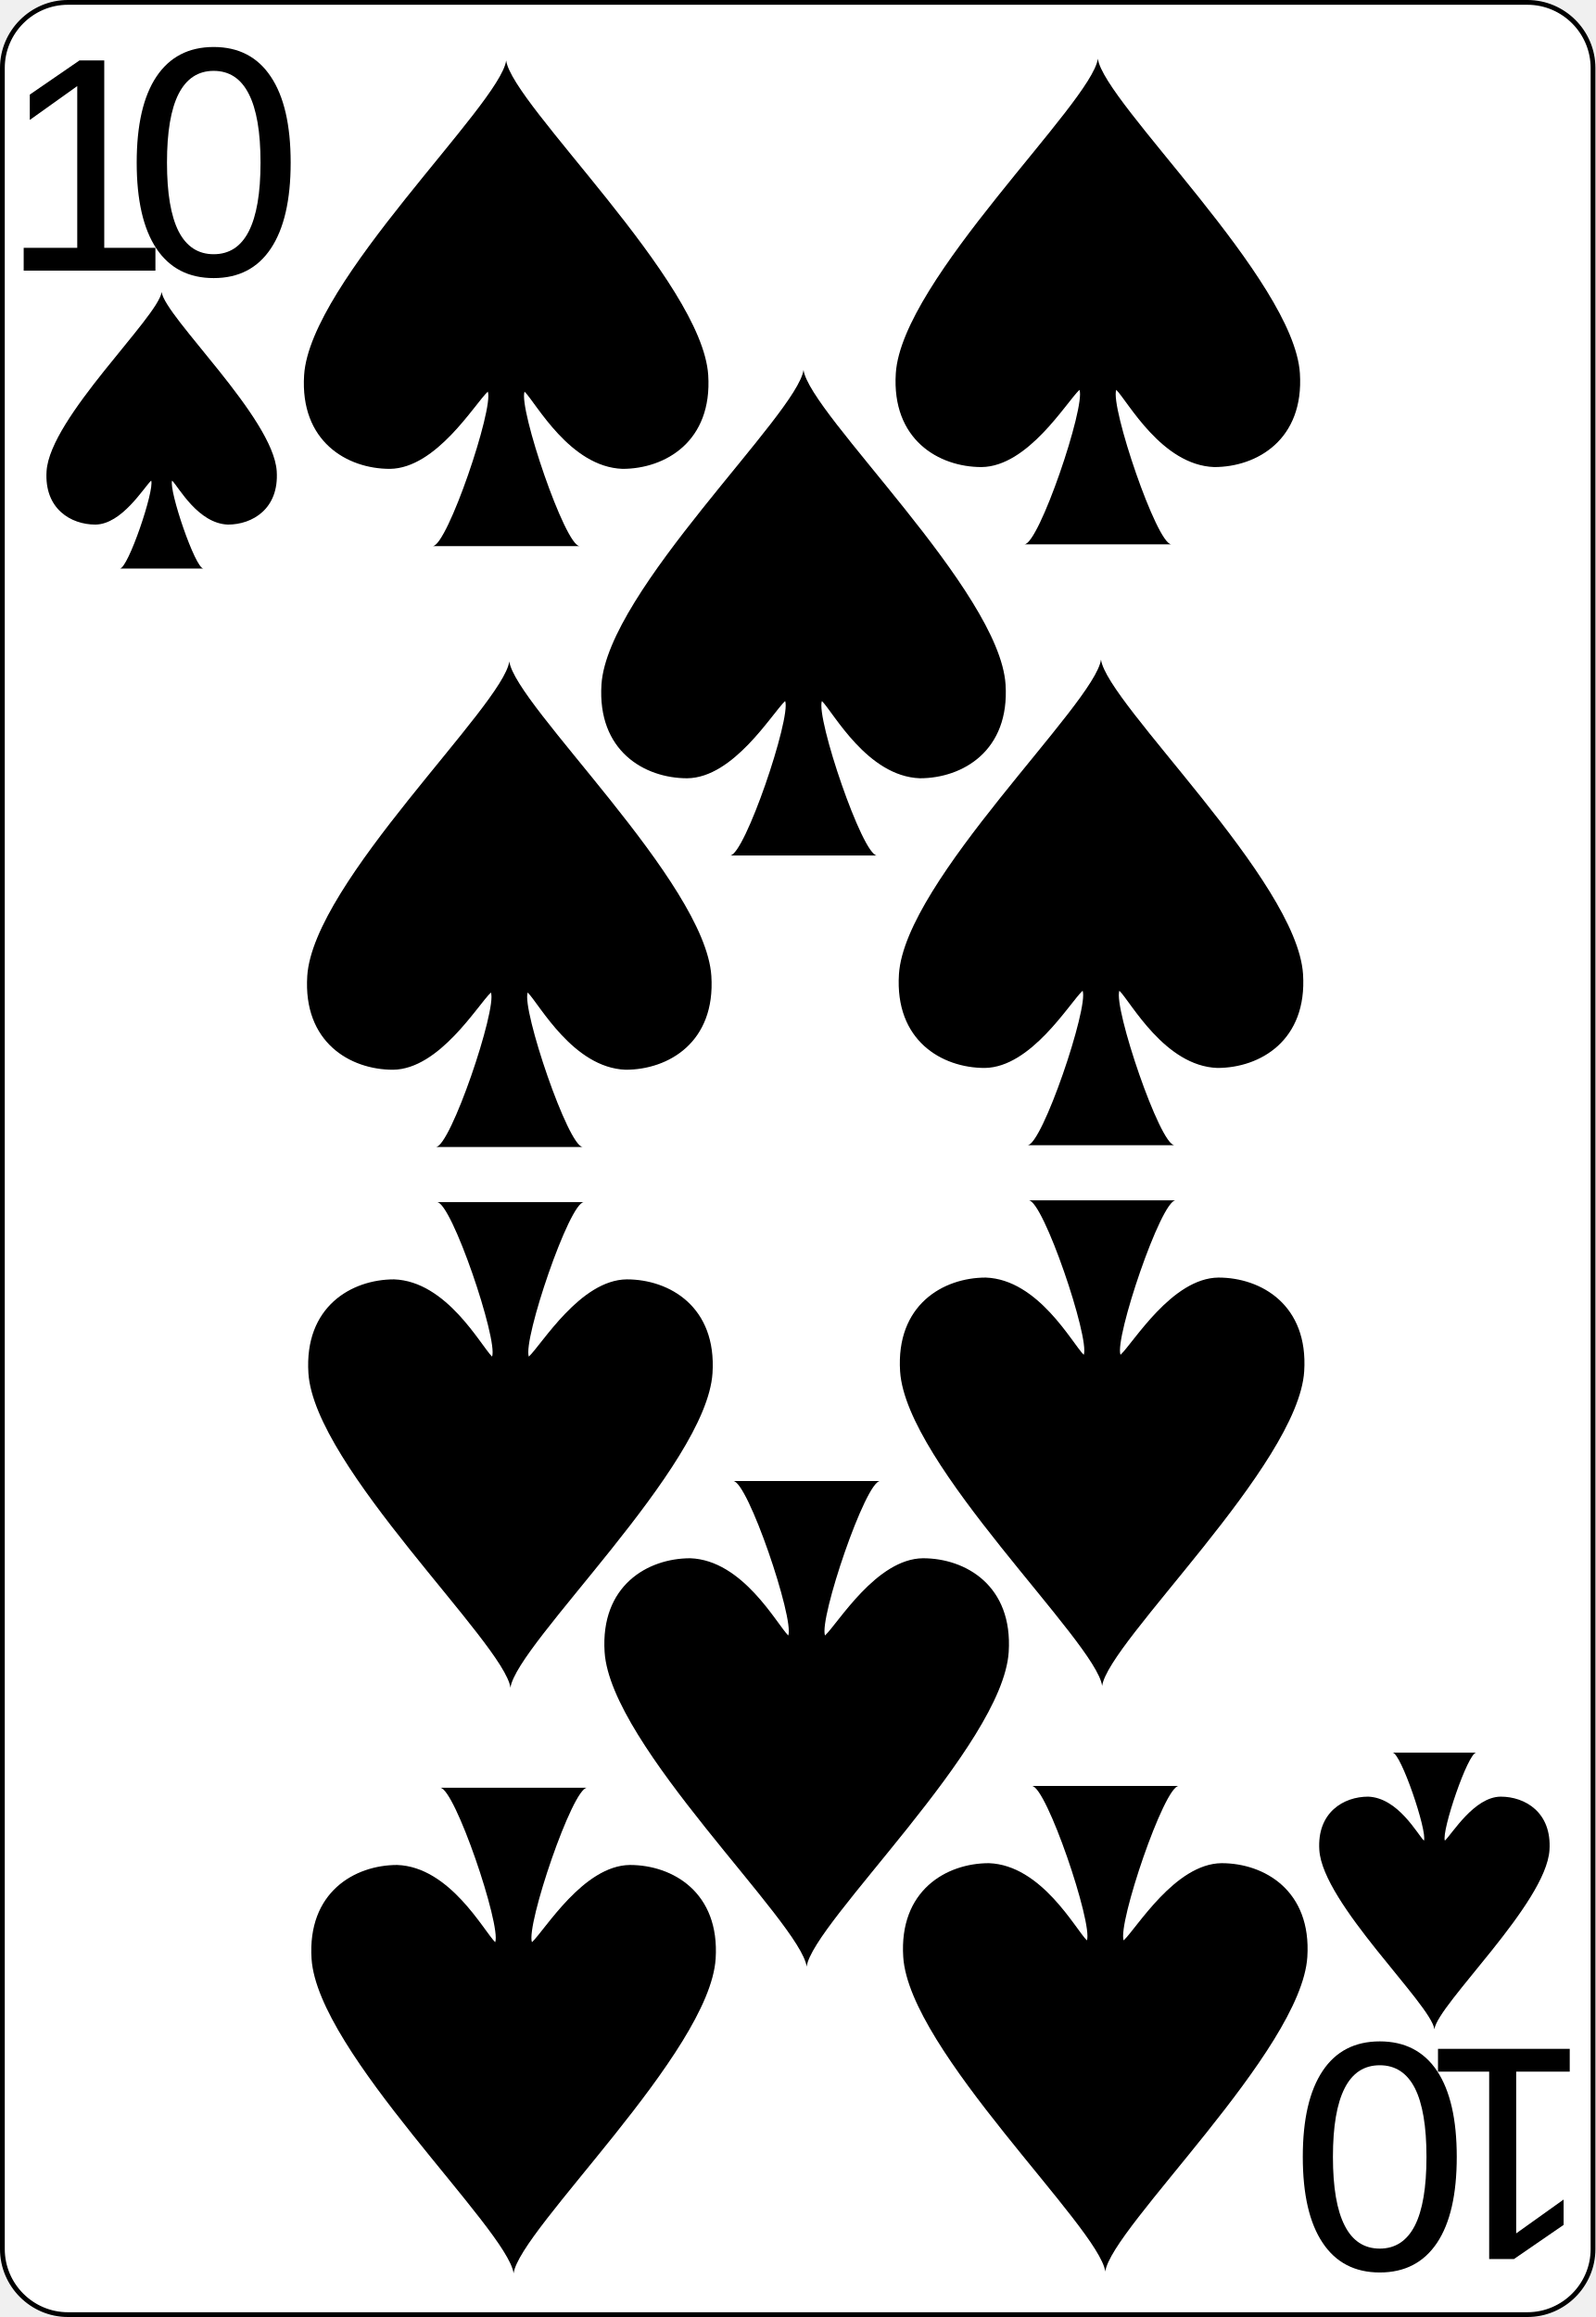
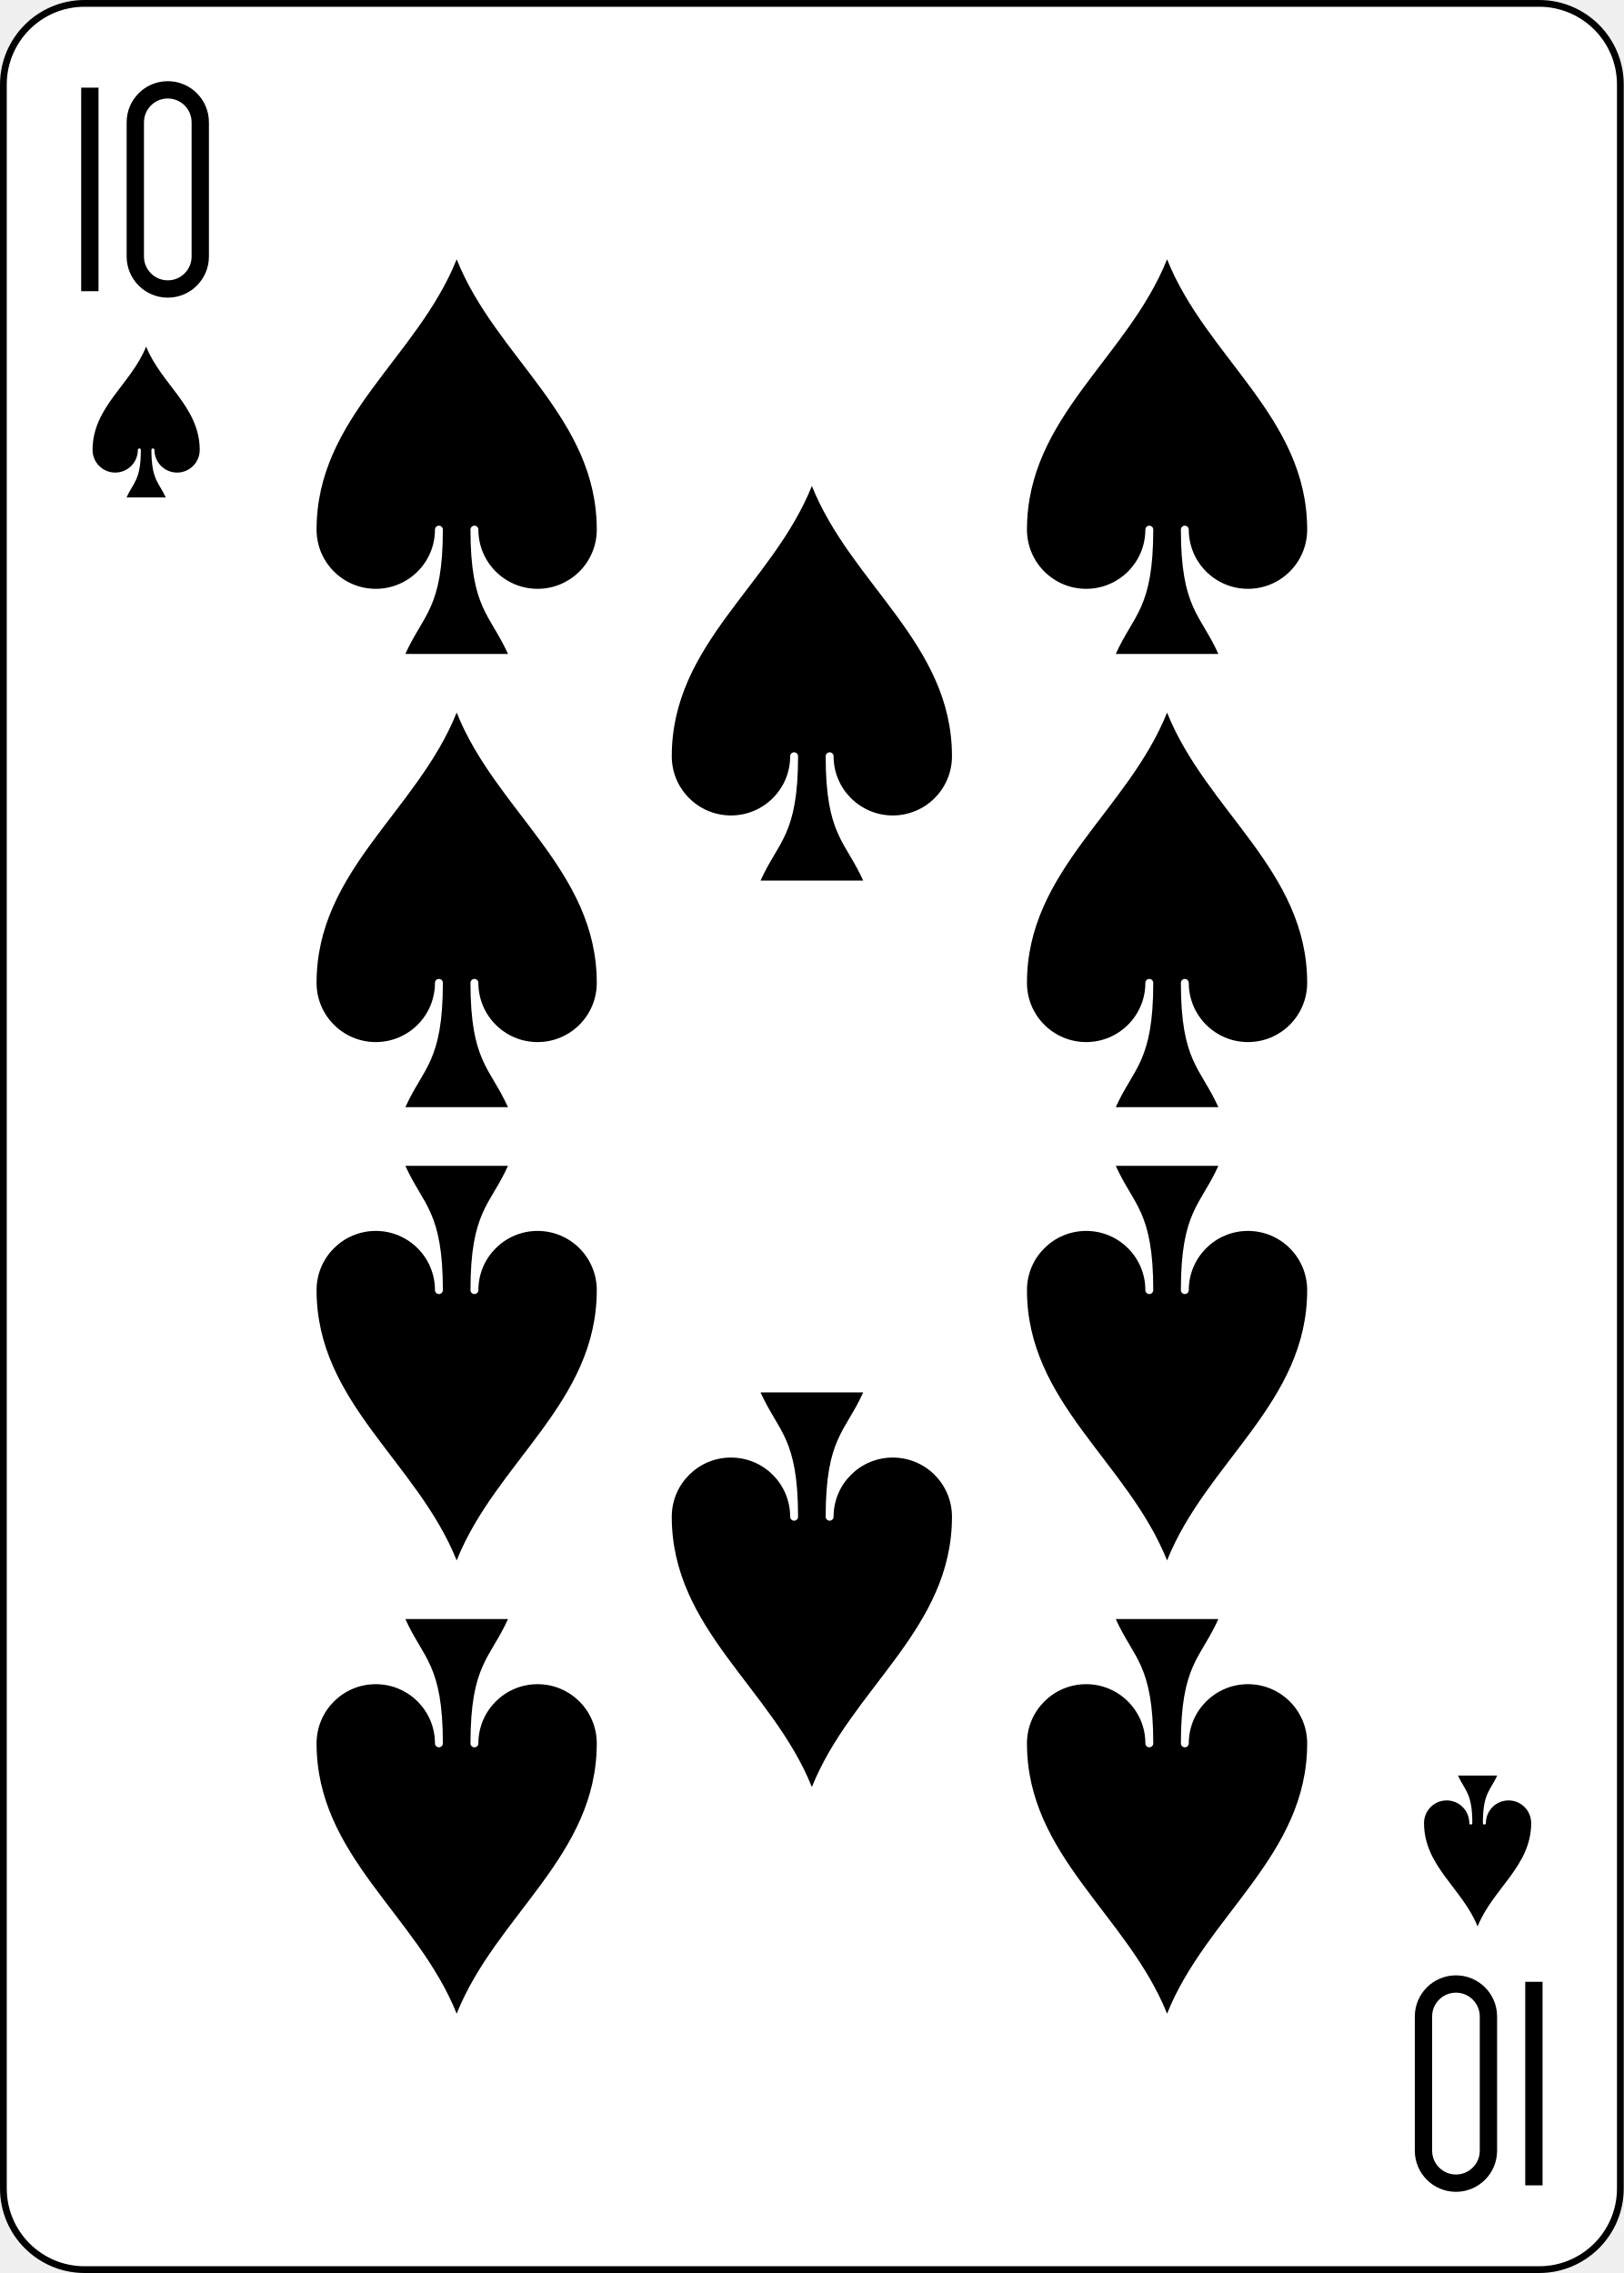
- <svg xmlns="http://www.w3.org/2000/svg" width="167.087pt" height="242.667pt" viewBox="0 0 167.087 242.667" xml:space="preserve" id="svg2" version="1.1">
-   <defs id="defs41" />
-   <g id="Layer_x0020_1" style="fill-rule:nonzero;clip-rule:nonzero;stroke:#000000;stroke-miterlimit:4;">
-     <path style="fill:#FFFFFF;stroke-width:0.5;" d="M166.837,235.548c0,3.777-3.087,6.869-6.871,6.869H7.111c-3.775,0-6.861-3.092-6.861-6.869V7.12C0.25,3.343,3.336,0.25,7.111,0.25h152.855    c3.784,0,6.871,3.093,6.871,6.87v228.428z" id="path5" />
-     <g style="stroke:none;" id="g7">
-       <g id="g9">
- 				
- 			</g>
-     </g>
-     <g id="g15">
- 			
- 		</g>
-     <g id="g19">
- 			
- 		</g>
-     <g style="stroke:none;" id="g23">
-       <g id="g25">
- 				
- 			</g>
-     </g>
-     <g style="stroke:none;" id="g31">
-       <g id="g33">
- 				
- 			</g>
-     </g>
+ <svg xmlns="http://www.w3.org/2000/svg" xmlns:xlink="http://www.w3.org/1999/xlink" class="card" face="TS" height="3.5in" preserveAspectRatio="none" viewBox="-120 -168 240 336" width="2.5in">
+   <symbol id="SST" viewBox="-600 -600 1200 1200" preserveAspectRatio="xMinYMid">
+     <path d="M0 -500C100 -250 355 -100 355 185A150 150 0 0 1 55 185A10 10 0 0 0 35 185C35 385 85 400 130 500L-130 500C-85 400 -35 385 -35 185A10 10 0 0 0 -55 185A150 150 0 0 1 -355 185C-355 -100 -100 -250 0 -500Z" fill="black" />
+   </symbol>
+   <symbol id="VST" viewBox="-500 -500 1000 1000" preserveAspectRatio="xMinYMid">
+     <path d="M-260 430L-260 -430M-50 0L-50 -310A150 150 0 0 1 250 -310L250 310A150 150 0 0 1 -50 310Z" stroke="black" stroke-width="80" stroke-linecap="square" stroke-miterlimit="1.5" fill="none" />
+   </symbol>
+   <rect width="239" height="335" x="-119.5" y="-167.5" rx="12" ry="12" fill="white" stroke="black" />
+   <use xlink:href="#VST" height="32" x="-114.4" y="-156" />
+   <use xlink:href="#SST" height="26.769" x="-111.784" y="-119" />
+   <use xlink:href="#SST" height="70" x="-87.501" y="-135.501" />
+   <use xlink:href="#SST" height="70" x="17.501" y="-135.501" />
+   <use xlink:href="#SST" height="70" x="-87.501" y="-68.5" />
+   <use xlink:href="#SST" height="70" x="17.501" y="-68.5" />
+   <use xlink:href="#SST" height="70" x="-35" y="-102" />
+   <g transform="rotate(180)">
+     <use xlink:href="#VST" height="32" x="-114.4" y="-156" />
+     <use xlink:href="#SST" height="26.769" x="-111.784" y="-119" />
+     <use xlink:href="#SST" height="70" x="-87.501" y="-135.501" />
+     <use xlink:href="#SST" height="70" x="17.501" y="-135.501" />
+     <use xlink:href="#SST" height="70" x="-87.501" y="-68.5" />
+     <use xlink:href="#SST" height="70" x="17.501" y="-68.5" />
+     <use xlink:href="#SST" height="70" x="-35" y="-102" />
  </g>
-   <text xml:space="preserve" style="font-size:32px;font-style:normal;font-weight:normal;line-height:125%;letter-spacing:0px;word-spacing:0px;fill:#000000;fill-opacity:1;stroke:none;font-family:Bitstream Vera Sans" x="0.044" y="28.342" id="text3788">
-     <tspan id="tspan3790" x="0.044" y="28.342" style="font-style:normal;font-variant:normal;font-weight:normal;font-stretch:normal;font-family:Arial;-inkscape-font-specification:Arial">1</tspan>
-   </text>
-   <g transform="matrix(1.508595,0,0,1.379325,16.92904,45.0659)" id="layer1-7">
-     <path id="sl" d="M 7.989,3.103 C 7.747,-0.954 0.242,-8.59 0,-10.5 c -0.242,1.909 -7.747,9.545 -7.989,13.603 -0.169,2.868 1.695,4.057 3.39,4.057 1.835,-0.022 3.351,-2.801 3.873,-3.341 0.242,0.716 -1.603,6.682 -2.179,6.682 l 5.811,0 C 2.33,10.501 0.485,4.535 0.727,3.819 1.184,4.315 2.524,7.077 4.601,7.16 6.295,7.159 8.158,5.971 7.989,3.103 z" style="fill:#000000" />
-   </g>
-   <g transform="matrix(2.648679,0,0,2.421718,53.01089,31.766)" id="layer1-7-88">
-     <path id="sl-4" d="M 7.989,3.103 C 7.747,-0.954 0.242,-8.59 0,-10.5 c -0.242,1.909 -7.747,9.545 -7.989,13.603 -0.169,2.868 1.695,4.057 3.39,4.057 1.835,-0.022 3.351,-2.801 3.873,-3.341 0.242,0.716 -1.603,6.682 -2.179,6.682 l 5.811,0 C 2.33,10.501 0.485,4.535 0.727,3.819 1.184,4.315 2.524,7.077 4.601,7.16 6.295,7.159 8.158,5.971 7.989,3.103 z" style="fill:#000000" />
-   </g>
-   <g transform="matrix(-1.508595,0,0,-1.379325,150.2251,198.0441)" id="layer1-7-3">
-     <path id="sl-1" d="M 7.989,3.103 C 7.747,-0.954 0.242,-8.59 0,-10.5 c -0.242,1.909 -7.747,9.545 -7.989,13.603 -0.169,2.868 1.695,4.057 3.39,4.057 1.835,-0.022 3.351,-2.801 3.873,-3.341 0.242,0.716 -1.603,6.682 -2.179,6.682 l 5.811,0 C 2.33,10.501 0.485,4.535 0.727,3.819 1.184,4.315 2.524,7.077 4.601,7.16 6.295,7.159 8.158,5.971 7.989,3.103 z" style="fill:#000000" />
-   </g>
-   <g transform="matrix(2.648679,0,0,2.421718,53.33971,94.6985)" id="layer1-7-88-8">
-     <path id="sl-4-8" d="M 7.989,3.103 C 7.747,-0.954 0.242,-8.59 0,-10.5 c -0.242,1.909 -7.747,9.545 -7.989,13.603 -0.169,2.868 1.695,4.057 3.39,4.057 1.835,-0.022 3.351,-2.801 3.873,-3.341 0.242,0.716 -1.603,6.682 -2.179,6.682 l 5.811,0 C 2.33,10.501 0.485,4.535 0.727,3.819 1.184,4.315 2.524,7.077 4.601,7.16 6.295,7.159 8.158,5.971 7.989,3.103 z" style="fill:#000000" />
-   </g>
-   <g transform="matrix(-2.648679,0,0,-2.421718,53.78926,212.6639)" id="layer1-7-88-4">
-     <path id="sl-4-3" d="M 7.989,3.103 C 7.747,-0.954 0.242,-8.59 0,-10.5 c -0.242,1.909 -7.747,9.545 -7.989,13.603 -0.169,2.868 1.695,4.057 3.39,4.057 1.835,-0.022 3.351,-2.801 3.873,-3.341 0.242,0.716 -1.603,6.682 -2.179,6.682 l 5.811,0 C 2.33,10.501 0.485,4.535 0.727,3.819 1.184,4.315 2.524,7.077 4.601,7.16 6.295,7.159 8.158,5.971 7.989,3.103 z" style="fill:#000000" />
-   </g>
-   <g transform="matrix(-2.648679,0,0,-2.421718,53.46044,151.3314)" id="layer1-7-88-8-1">
-     <path id="sl-4-8-4" d="M 7.989,3.103 C 7.747,-0.954 0.242,-8.59 0,-10.5 c -0.242,1.909 -7.747,9.545 -7.989,13.603 -0.169,2.868 1.695,4.057 3.39,4.057 1.835,-0.022 3.351,-2.801 3.873,-3.341 0.242,0.716 -1.603,6.682 -2.179,6.682 l 5.811,0 C 2.33,10.501 0.485,4.535 0.727,3.819 1.184,4.315 2.524,7.077 4.601,7.16 6.295,7.159 8.158,5.971 7.989,3.103 z" style="fill:#000000" />
-   </g>
-   <g transform="matrix(2.648679,0,0,2.421718,114.9782,31.57803)" id="layer1-7-88-9">
-     <path id="sl-4-2" d="M 7.989,3.103 C 7.747,-0.954 0.242,-8.59 0,-10.5 c -0.242,1.909 -7.747,9.545 -7.989,13.603 -0.169,2.868 1.695,4.057 3.39,4.057 1.835,-0.022 3.351,-2.801 3.873,-3.341 0.242,0.716 -1.603,6.682 -2.179,6.682 l 5.811,0 C 2.33,10.501 0.485,4.535 0.727,3.819 1.184,4.315 2.524,7.077 4.601,7.16 6.295,7.159 8.158,5.971 7.989,3.103 z" style="fill:#000000" />
-   </g>
-   <g transform="matrix(2.648679,0,0,2.421718,115.307,94.51054)" id="layer1-7-88-8-0">
-     <path id="sl-4-8-6" d="M 7.989,3.103 C 7.747,-0.954 0.242,-8.59 0,-10.5 c -0.242,1.909 -7.747,9.545 -7.989,13.603 -0.169,2.868 1.695,4.057 3.39,4.057 1.835,-0.022 3.351,-2.801 3.873,-3.341 0.242,0.716 -1.603,6.682 -2.179,6.682 l 5.811,0 C 2.33,10.501 0.485,4.535 0.727,3.819 1.184,4.315 2.524,7.077 4.601,7.16 6.295,7.159 8.158,5.971 7.989,3.103 z" style="fill:#000000" />
-   </g>
-   <g transform="matrix(-2.648679,0,0,-2.421718,115.7566,212.476)" id="layer1-7-88-4-8">
-     <path id="sl-4-3-9" d="M 7.989,3.103 C 7.747,-0.954 0.242,-8.59 0,-10.5 c -0.242,1.909 -7.747,9.545 -7.989,13.603 -0.169,2.868 1.695,4.057 3.39,4.057 1.835,-0.022 3.351,-2.801 3.873,-3.341 0.242,0.716 -1.603,6.682 -2.179,6.682 l 5.811,0 C 2.33,10.501 0.485,4.535 0.727,3.819 1.184,4.315 2.524,7.077 4.601,7.16 6.295,7.159 8.158,5.971 7.989,3.103 z" style="fill:#000000" />
-   </g>
-   <g transform="matrix(-2.648679,0,0,-2.421718,115.4278,151.1435)" id="layer1-7-88-8-1-2">
-     <path id="sl-4-8-4-6" d="M 7.989,3.103 C 7.747,-0.954 0.242,-8.59 0,-10.5 c -0.242,1.909 -7.747,9.545 -7.989,13.603 -0.169,2.868 1.695,4.057 3.39,4.057 1.835,-0.022 3.351,-2.801 3.873,-3.341 0.242,0.716 -1.603,6.682 -2.179,6.682 l 5.811,0 C 2.33,10.501 0.485,4.535 0.727,3.819 1.184,4.315 2.524,7.077 4.601,7.16 6.295,7.159 8.158,5.971 7.989,3.103 z" style="fill:#000000" />
-   </g>
-   <g transform="matrix(2.648679,0,0,2.421718,84.15214,64.1712)" id="layer1-7-88-6">
-     <path id="sl-4-4" d="M 7.989,3.103 C 7.747,-0.954 0.242,-8.59 0,-10.5 c -0.242,1.909 -7.747,9.545 -7.989,13.603 -0.169,2.868 1.695,4.057 3.39,4.057 1.835,-0.022 3.351,-2.801 3.873,-3.341 0.242,0.716 -1.603,6.682 -2.179,6.682 l 5.811,0 C 2.33,10.501 0.485,4.535 0.727,3.819 1.184,4.315 2.524,7.077 4.601,7.16 6.295,7.159 8.158,5.971 7.989,3.103 z" style="fill:#000000" />
-   </g>
-   <g transform="matrix(-2.648679,0,0,-2.421718,84.48087,180.5402)" id="layer1-7-88-6-6">
-     <path id="sl-4-4-8" d="M 7.989,3.103 C 7.747,-0.954 0.242,-8.59 0,-10.5 c -0.242,1.909 -7.747,9.545 -7.989,13.603 -0.169,2.868 1.695,4.057 3.39,4.057 1.835,-0.022 3.351,-2.801 3.873,-3.341 0.242,0.716 -1.603,6.682 -2.179,6.682 l 5.811,0 C 2.33,10.501 0.485,4.535 0.727,3.819 1.184,4.315 2.524,7.077 4.601,7.16 6.295,7.159 8.158,5.971 7.989,3.103 z" style="fill:#000000" />
-   </g>
-   <text xml:space="preserve" style="font-size:32px;font-style:normal;font-weight:normal;line-height:125%;letter-spacing:0px;word-spacing:0px;fill:#000000;fill-opacity:1;stroke:none;font-family:Bitstream Vera Sans" x="12.206" y="28.671" id="text3038">
-     <tspan id="tspan3040" x="12.206" y="28.671">0</tspan>
-   </text>
-   <text xml:space="preserve" style="font-size:32px;font-style:normal;font-weight:normal;line-height:125%;letter-spacing:0px;word-spacing:0px;fill:#000000;fill-opacity:1;stroke:none;font-family:Bitstream Vera Sans" x="-166.837" y="-214.583" id="text3788-4" transform="scale(-1,-1)">
-     <tspan id="tspan3790-3" x="-166.837" y="-214.583" style="font-style:normal;font-variant:normal;font-weight:normal;font-stretch:normal;font-family:Arial;-inkscape-font-specification:Arial">1</tspan>
-   </text>
-   <text xml:space="preserve" style="font-size:32px;font-style:normal;font-weight:normal;line-height:125%;letter-spacing:0px;word-spacing:0px;fill:#000000;fill-opacity:1;stroke:none;font-family:Bitstream Vera Sans" x="-154.674" y="-214.254" id="text3038-1" transform="scale(-1,-1)">
-     <tspan id="tspan3040-4" x="-154.674" y="-214.254">0</tspan>
-   </text>
</svg>
